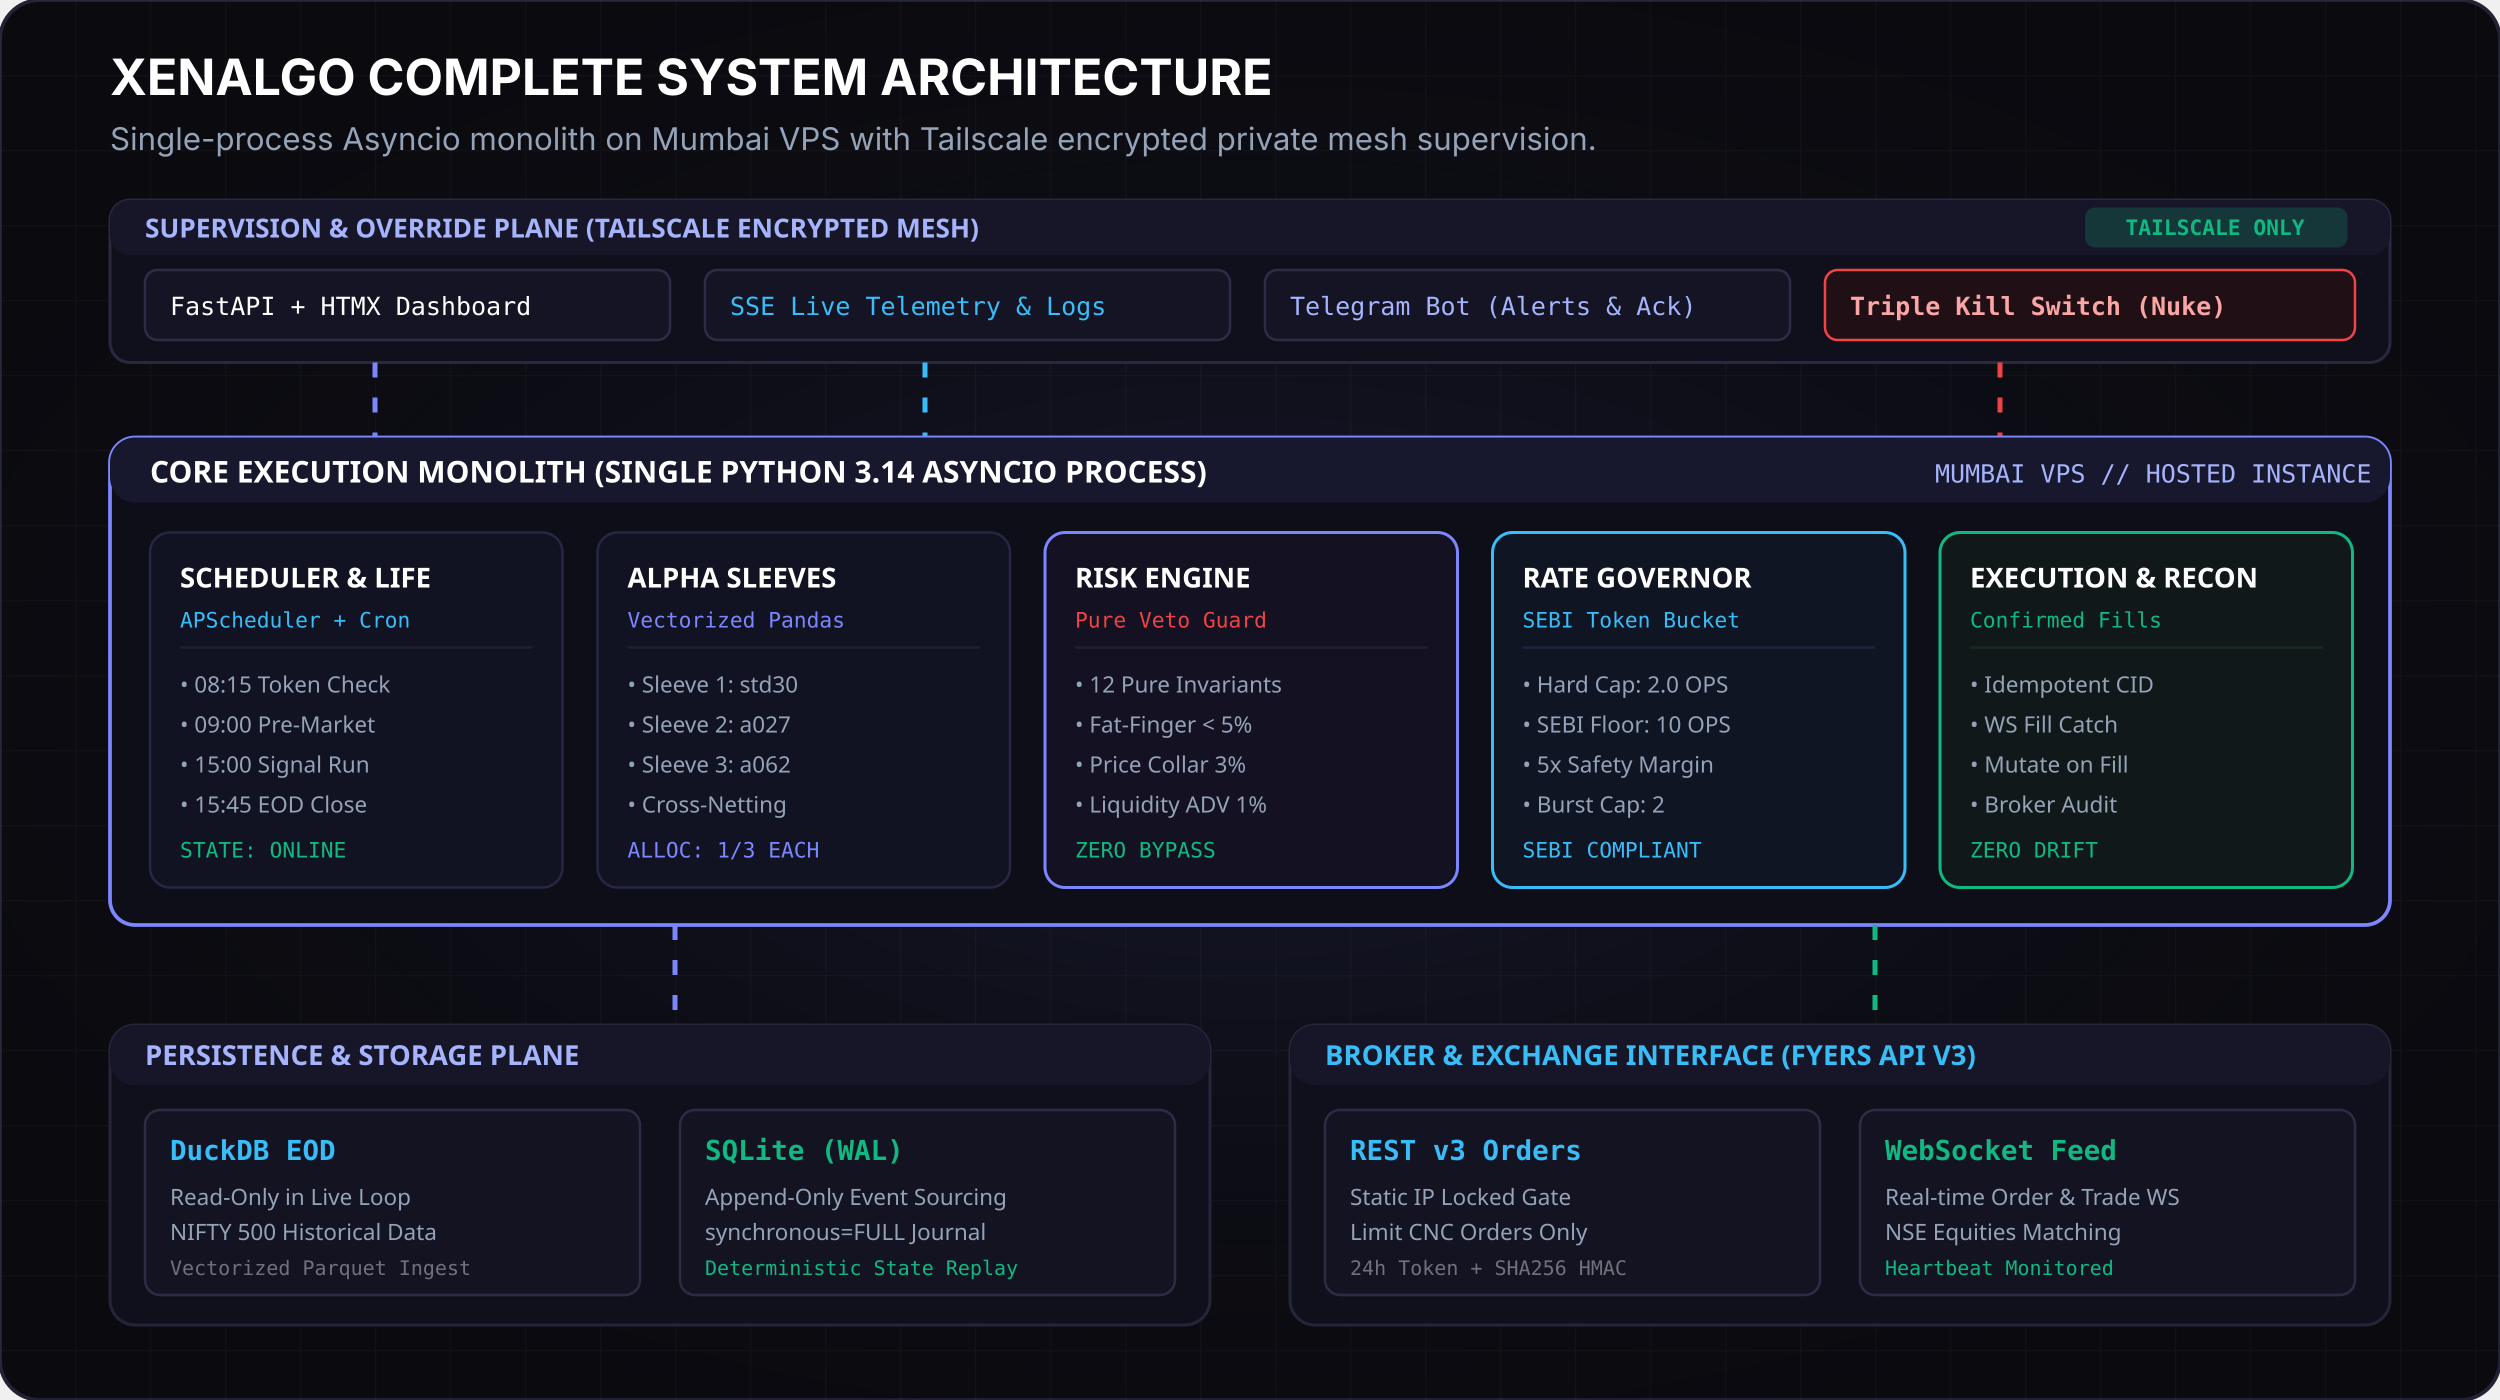
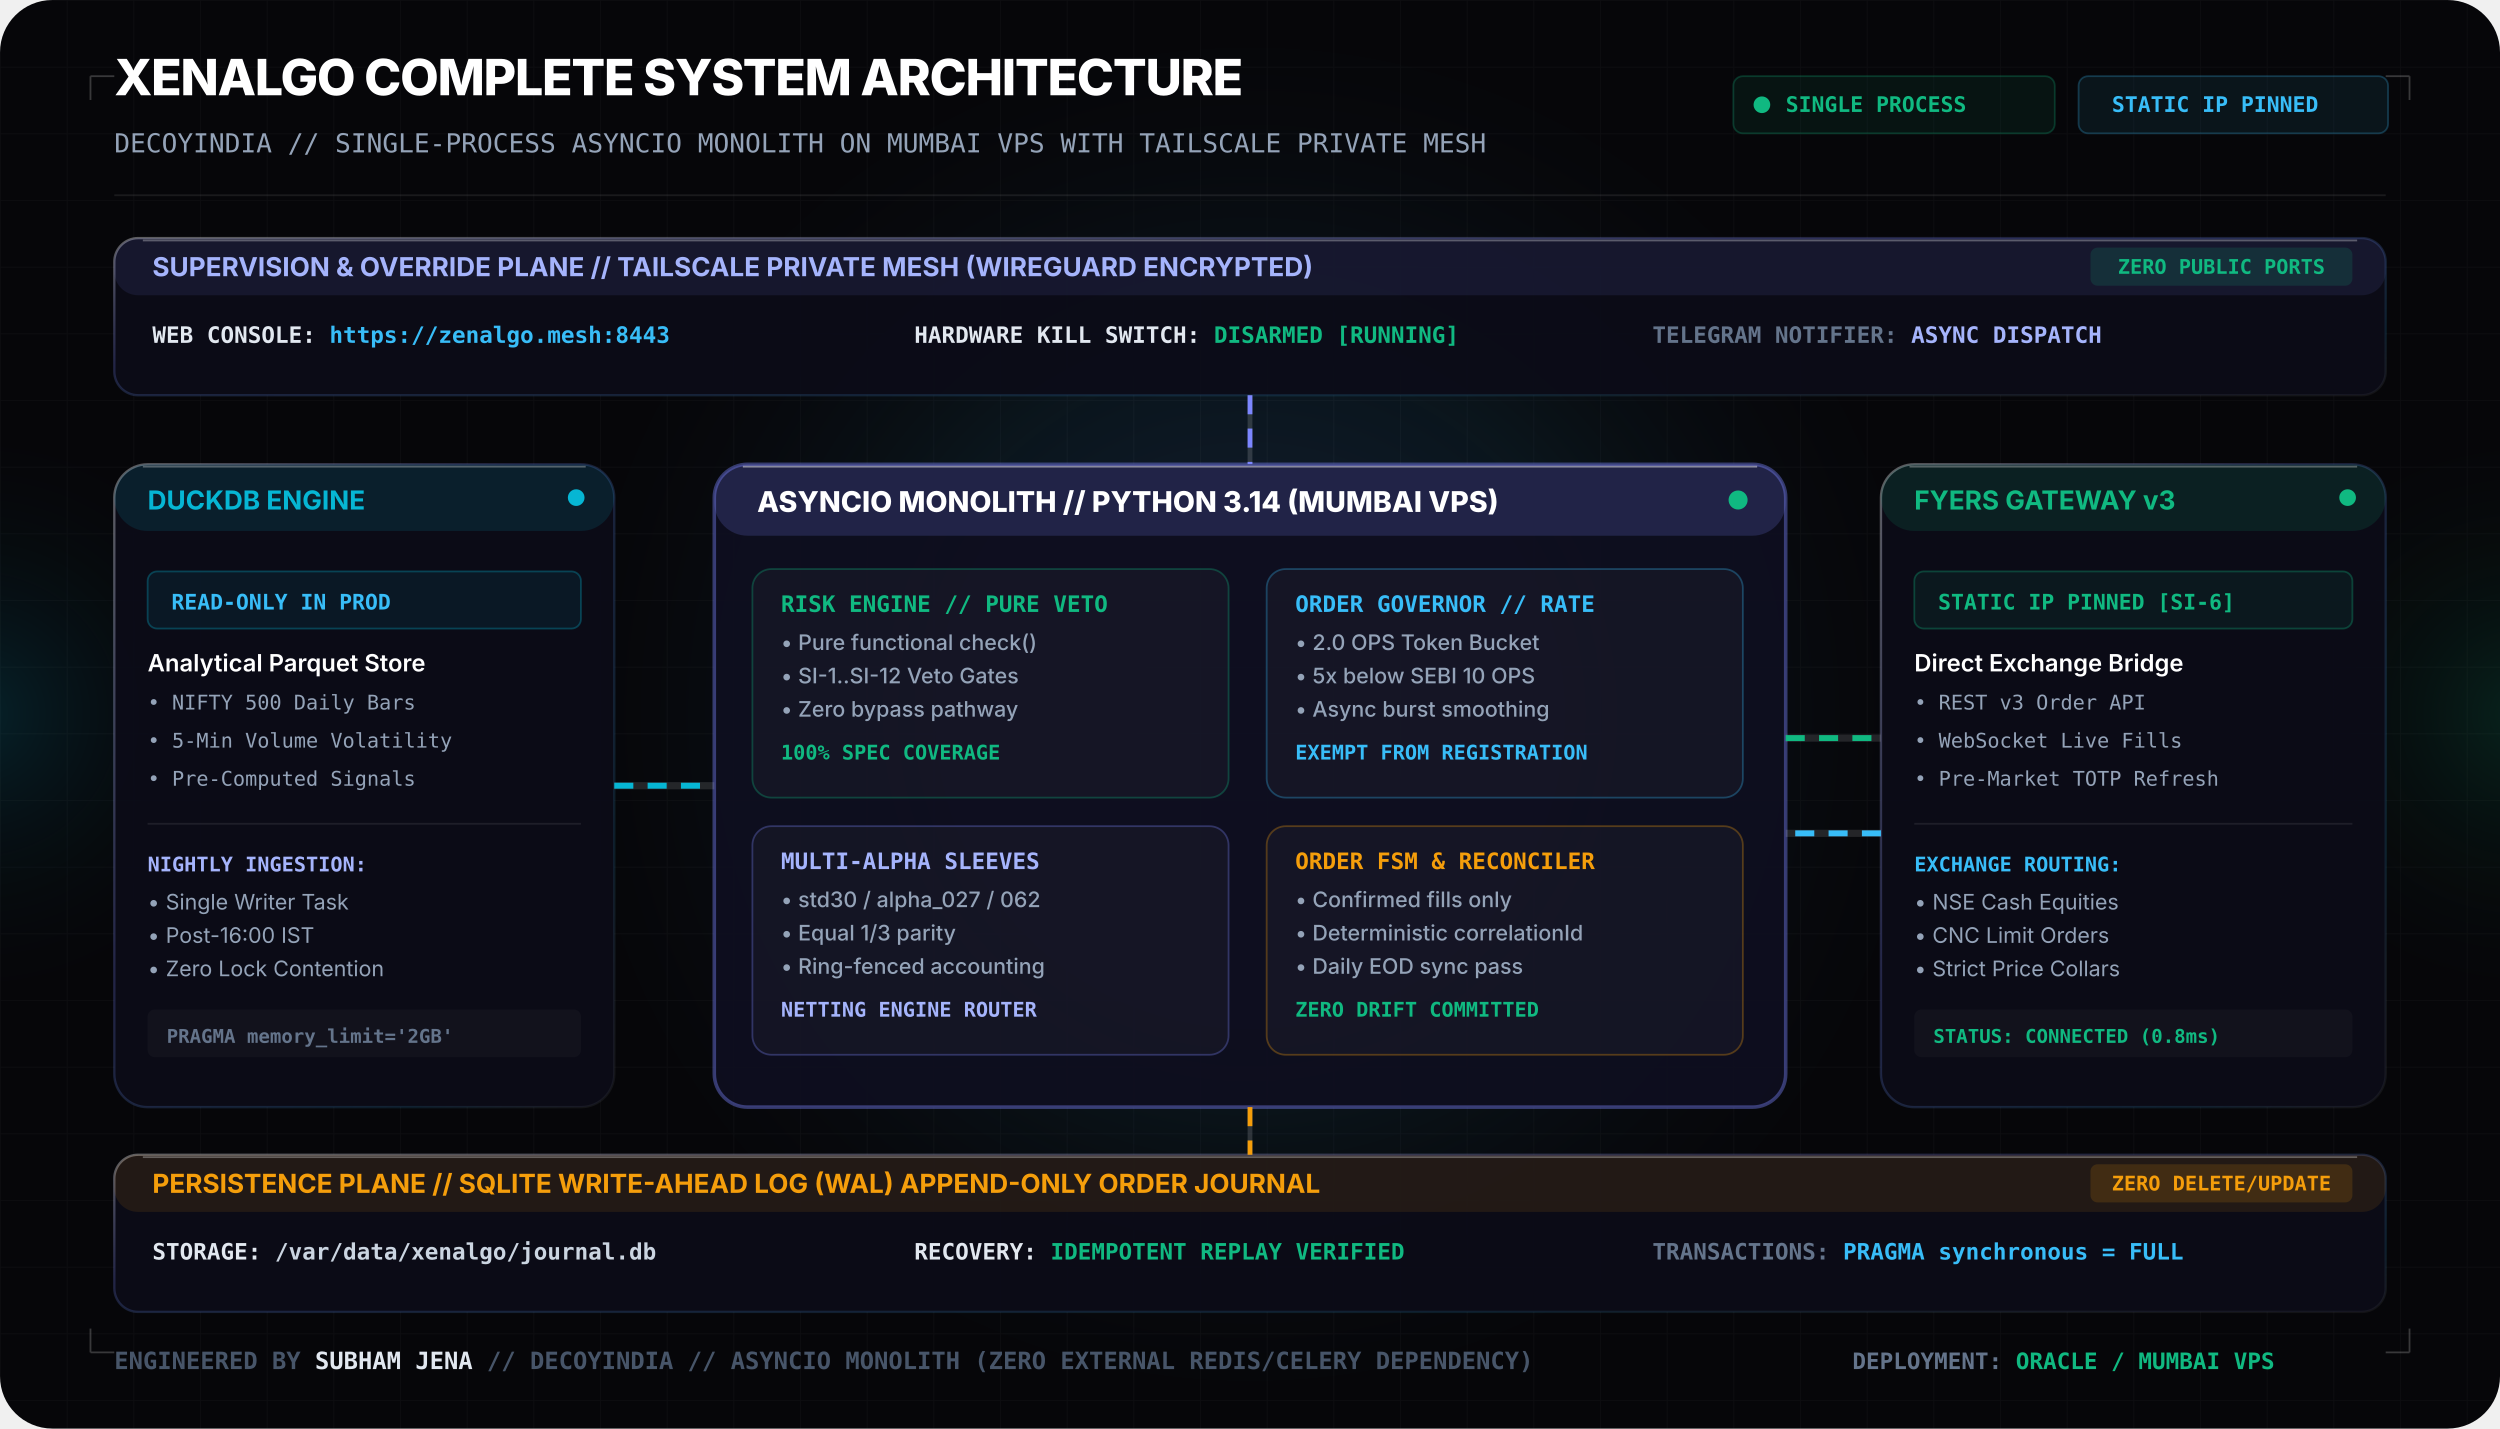
- <svg xmlns="http://www.w3.org/2000/svg" viewBox="0 0 1000 560" width="100%" height="auto">
+ <svg xmlns="http://www.w3.org/2000/svg" viewBox="0 0 1050 600" width="100%" height="auto">
  <defs>
-     <radialGradient id="archGlow" cx="50%" cy="50%" r="60%">
-       <stop offset="0%" stop-color="#7C86FF" stop-opacity="0.14" />
-       <stop offset="100%" stop-color="#0A0A0F" stop-opacity="0" />
+     <radialGradient id="archSpotCenter" cx="50%" cy="50%" r="55%">
+       <stop offset="0%" stop-color="#7C86FF" stop-opacity="0.18" />
+       <stop offset="50%" stop-color="#38BDF8" stop-opacity="0.08" />
+       <stop offset="100%" stop-color="#060609" stop-opacity="0" />
    </radialGradient>
-     <pattern id="archGrid" width="30" height="30" patternUnits="userSpaceOnUse">
-       <path d="M 30 0 L 0 0 0 30" fill="none" stroke="rgba(255,255,255,0.03)" stroke-width="1" />
+     <radialGradient id="archSpotFyers" cx="90%" cy="50%" r="45%">
+       <stop offset="0%" stop-color="#10B981" stop-opacity="0.16" />
+       <stop offset="70%" stop-color="#060609" stop-opacity="0" />
+     </radialGradient>
+     <radialGradient id="archSpotDuck" cx="10%" cy="50%" r="45%">
+       <stop offset="0%" stop-color="#06B6D4" stop-opacity="0.16" />
+       <stop offset="70%" stop-color="#060609" stop-opacity="0" />
+     </radialGradient>
+     <linearGradient id="archCardGlass" x1="0%" y1="0%" x2="100%" y2="100%">
+       <stop offset="0%" stop-color="#FFFFFF" stop-opacity="0.08" />
+       <stop offset="40%" stop-color="#FFFFFF" stop-opacity="0.02" />
+       <stop offset="100%" stop-color="#7C86FF" stop-opacity="0.04" />
+     </linearGradient>
+     <linearGradient id="archCardBorder" x1="0%" y1="0%" x2="100%" y2="100%">
+       <stop offset="0%" stop-color="#FFFFFF" stop-opacity="0.35" />
+       <stop offset="40%" stop-color="#7C86FF" stop-opacity="0.22" />
+       <stop offset="80%" stop-color="#38BDF8" stop-opacity="0.12" />
+       <stop offset="100%" stop-color="#FFFFFF" stop-opacity="0.05" />
+     </linearGradient>
+     <linearGradient id="busCyanIndigo" x1="0%" y1="0%" x2="100%" y2="0%">
+       <stop offset="0%" stop-color="#06B6D4" />
+       <stop offset="50%" stop-color="#7C86FF" />
+       <stop offset="100%" stop-color="#38BDF8" />
+     </linearGradient>
+     <linearGradient id="busGreenCyan" x1="0%" y1="0%" x2="100%" y2="0%">
+       <stop offset="0%" stop-color="#38BDF8" />
+       <stop offset="50%" stop-color="#10B981" />
+       <stop offset="100%" stop-color="#059669" />
+     </linearGradient>
+     <pattern id="archGrid" width="28" height="28" patternUnits="userSpaceOnUse">
+       <path d="M 28 0 L 0 0 0 28" fill="none" stroke="rgba(255,255,255,0.03)" stroke-width="0.75" />
    </pattern>
+     <filter id="busGlow" x="-20%" y="-20%" width="140%" height="140%">
+       <feGaussianBlur stdDeviation="4" result="blur" />
+       <feMerge>
+         <feMergeNode in="blur" />
+         <feMergeNode in="SourceGraphic" />
+       </feMerge>
+     </filter>
  </defs>
  <style>
-     @keyframes conduitFlow {
-       0% { stroke-dashoffset: 40; }
+     /* GSAP Precision Bezier Motion Keyframes */
+     @keyframes busFlowHorizontal {
+       0% { stroke-dashoffset: 100; }
      100% { stroke-dashoffset: 0; }
    }
-     @keyframes pulseNode {
-       0%, 100% { opacity: 0.8; }
-       50% { opacity: 0.3; }
+     @keyframes busFlowReverse {
+       0% { stroke-dashoffset: -100; }
+       100% { stroke-dashoffset: 0; }
+     }
+     @keyframes coreMonolithPulse {
+       0%, 100% { filter: drop-shadow(0 0 4px #7C86FF); }
+       50% { filter: drop-shadow(0 0 16px #38BDF8); }
+     }
+     @keyframes beaconBlinkFast {
+       0%, 100% { opacity: 1; filter: drop-shadow(0 0 4px #10B981); }
+       50% { opacity: 0.35; filter: none; }
+     }
+     @keyframes packetHop {
+       0% { transform: scale(1); opacity: 0.4; }
+       50% { transform: scale(1.3); opacity: 1; }
+       100% { transform: scale(1); opacity: 0.4; }
    }

-     .conduit-dash {
-       stroke-dasharray: 6 8;
-       animation: conduitFlow 2s linear infinite;
-     }
-     .node-pulse {
-       animation: pulseNode 2.5s ease-in-out infinite;
-     }
+     .bus-stream {
+       stroke-dasharray: 8 6;
+       animation: busFlowHorizontal 2.2s linear infinite;
+     }
+     .bus-stream-rev {
+       stroke-dasharray: 8 6;
+       animation: busFlowReverse 2.2s linear infinite;
+     }
+     .core-glow { animation: coreMonolithPulse 3s ease-in-out infinite; }
+     .status-dot { animation: beaconBlinkFast 1.8s ease-in-out infinite; }
+     .packet-node { animation: packetHop 2s ease-in-out infinite; }

    @media (prefers-reduced-motion: reduce) {
-       .conduit-dash, .node-pulse {
+       .bus-stream, .bus-stream-rev, .core-glow, .status-dot, .packet-node {
        animation: none !important;
      }
    }
  </style>
-   <rect width="1000" height="560" rx="16" fill="#0A0A0F" stroke="#222234" stroke-width="1.5" />
-   <rect width="1000" height="560" fill="url(#archGrid)" rx="16" />
-   <rect width="1000" height="560" fill="url(#archGlow)" rx="16" />
-   <g transform="translate(44, 38)">
-     <text font-family="'Segoe UI', 'Inter', -apple-system, sans-serif" font-weight="700" font-size="20" fill="#FFFFFF">
+   <rect width="1050" height="600" fill="#060609" rx="22" />
+   <rect width="1050" height="600" fill="url(#archGrid)" rx="22" />
+   <circle cx="525" cy="300" r="280" fill="url(#archSpotCenter)" />
+   <circle cx="150" cy="300" r="200" fill="url(#archSpotDuck)" />
+   <circle cx="900" cy="300" r="200" fill="url(#archSpotFyers)" />
+   <g transform="translate(48, 40)">
+     <text font-family="'Inter', -apple-system, sans-serif" font-size="21" font-weight="800" fill="#FFFFFF" letter-spacing="-0.5px">
      XENALGO COMPLETE SYSTEM ARCHITECTURE
    </text>
-     <text y="22" font-family="'Segoe UI', 'Inter', -apple-system, sans-serif" font-weight="400" font-size="12.5" fill="#94A3B8">
-       Single-process Asyncio monolith on Mumbai VPS with Tailscale encrypted private mesh supervision.
-     </text>
-   </g>
-   <g transform="translate(44, 80)">
-     <rect width="912" height="65" rx="8" fill="#10101C" stroke="#282840" stroke-width="1.2" />
-     <rect width="912" height="22" rx="8" fill="#161628" />
-     <text x="14" y="15" font-family="'Segoe UI', sans-serif" font-weight="700" font-size="10.5" fill="#A5B4FC">
-       SUPERVISION &amp; OVERRIDE PLANE (TAILSCALE ENCRYPTED MESH)
-     </text>
-     <rect x="790" y="3" width="105" height="16" rx="4" fill="rgba(16,185,129,0.2)" />
-     <text x="842" y="14" text-anchor="middle" font-family="'Cascadia Code', monospace" font-size="8.5" font-weight="700" fill="#10B981">TAILSCALE ONLY</text>
-     <g transform="translate(14, 28)">
-       <rect width="210" height="28" rx="5" fill="#141424" stroke="#2C2C46" stroke-width="1" />
-       <text x="10" y="18" font-family="'Cascadia Code', monospace" font-size="10" fill="#FFFFFF">FastAPI + HTMX Dashboard</text>
-     </g>
-     <g transform="translate(238, 28)">
-       <rect width="210" height="28" rx="5" fill="#141424" stroke="#2C2C46" stroke-width="1" />
-       <text x="10" y="18" font-family="'Cascadia Code', monospace" font-size="10" fill="#38BDF8">SSE Live Telemetry &amp; Logs</text>
-     </g>
-     <g transform="translate(462, 28)">
-       <rect width="210" height="28" rx="5" fill="#141424" stroke="#2C2C46" stroke-width="1" />
-       <text x="10" y="18" font-family="'Cascadia Code', monospace" font-size="10" fill="#A5B4FC">Telegram Bot (Alerts &amp; Ack)</text>
-     </g>
-     <g transform="translate(686, 28)">
-       <rect width="212" height="28" rx="5" fill="#201016" stroke="#EF4444" stroke-width="1" />
-       <text x="10" y="18" font-family="'Cascadia Code', monospace" font-size="10" font-weight="700" fill="#FCA5A5">Triple Kill Switch (Nuke)</text>
+     <text y="24" font-family="'JetBrains Mono', monospace" font-size="11" font-weight="500" fill="#94A3B8">
+       DECOYINDIA // SINGLE-PROCESS ASYNCIO MONOLITH ON MUMBAI VPS WITH TAILSCALE PRIVATE MESH
+     </text>
+     <g transform="translate(680, -8)">
+       <rect x="0" y="0" width="135" height="24" rx="4" fill="rgba(16,185,129,0.08)" stroke="rgba(16,185,129,0.25)" stroke-width="0.75" />
+       <circle class="status-dot" cx="12" cy="12" r="3.5" fill="#10B981" />
+       <text x="22" y="15" font-family="'JetBrains Mono', monospace" font-size="9" font-weight="700" fill="#10B981">SINGLE PROCESS</text>
+       <rect x="145" y="0" width="130" height="24" rx="4" fill="rgba(56,189,248,0.08)" stroke="rgba(56,189,248,0.25)" stroke-width="0.75" />
+       <text x="14" y="15" transform="translate(145,0)" font-family="'JetBrains Mono', monospace" font-size="9" font-weight="700" fill="#38BDF8">STATIC IP PINNED</text>
+     </g>
+   </g>
+   <line x1="48" y1="82" x2="1002" y2="82" stroke="rgba(255,255,255,0.08)" stroke-width="0.75" />
+   <g transform="translate(48, 100)">
+     <rect width="954" height="66" rx="10" fill="#0C0C18" fill-opacity="0.9" stroke="url(#archCardBorder)" stroke-width="1" />
+     <rect width="954" height="24" rx="10" fill="rgba(124,134,255,0.1)" />
+     <path d="M 12 1 L 942 1" stroke="#FFFFFF" stroke-opacity="0.3" stroke-width="0.75" />
+     <text x="16" y="16" font-family="'Inter', sans-serif" font-size="11" font-weight="700" fill="#A5B4FC">
+       SUPERVISION &amp; OVERRIDE PLANE // TAILSCALE PRIVATE MESH (WIREGUARD ENCRYPTED)
+     </text>
+     <rect x="830" y="4" width="110" height="16" rx="3" fill="rgba(16,185,129,0.15)" />
+     <text x="885" y="15" text-anchor="middle" font-family="'JetBrains Mono', monospace" font-size="8.5" font-weight="700" fill="#10B981">ZERO PUBLIC PORTS</text>
+     <g transform="translate(16, 44)">
+       <text font-family="'JetBrains Mono', monospace" font-size="9.5" font-weight="600" fill="#E2E8F0">
+         WEB CONSOLE: <tspan fill="#38BDF8">https://zenalgo.mesh:8443</tspan>
+       </text>
+       <text x="320" y="0" font-family="'JetBrains Mono', monospace" font-size="9.5" font-weight="600" fill="#E2E8F0">
+         HARDWARE KILL SWITCH: <tspan fill="#10B981">DISARMED [RUNNING]</tspan>
+       </text>
+       <text x="630" y="0" font-family="'JetBrains Mono', monospace" font-size="9.5" font-weight="600" fill="#64748B">
+         TELEGRAM NOTIFIER: <tspan fill="#A5B4FC">ASYNC DISPATCH</tspan>
+       </text>
+     </g>
+   </g>
+   <line x1="525" y1="166" x2="525" y2="195" stroke="rgba(255,255,255,0.15)" stroke-width="2" />
+   <line class="bus-stream" x1="525" y1="166" x2="525" y2="195" stroke="#7C86FF" stroke-width="2" />
+   <g transform="translate(48, 195)">
+     <rect width="210" height="270" rx="14" fill="#0C0C18" fill-opacity="0.9" stroke="url(#archCardBorder)" stroke-width="1" />
+     <rect width="210" height="28" rx="14" fill="rgba(6,182,212,0.12)" />
+     <path d="M 12 1 L 198 1" stroke="#FFFFFF" stroke-opacity="0.3" stroke-width="0.75" />
+     <text x="14" y="19" font-family="'Inter', sans-serif" font-size="11" font-weight="700" fill="#06B6D4">DUCKDB ENGINE</text>
+     <circle cx="194" cy="14" r="3.5" fill="#06B6D4" />
+     <g transform="translate(14, 45)">
+       <rect width="182" height="24" rx="4" fill="rgba(6,182,212,0.08)" stroke="rgba(6,182,212,0.3)" stroke-width="0.75" />
+       <text x="10" y="16" font-family="'JetBrains Mono', monospace" font-size="9" font-weight="700" fill="#38BDF8">READ-ONLY IN PROD</text>
+       <text y="42" font-family="'Inter', sans-serif" font-size="10" font-weight="600" fill="#FFFFFF">Analytical Parquet Store</text>
+       <text y="58" font-family="'JetBrains Mono', monospace" font-size="8.5" font-weight="500" fill="#94A3B8">• NIFTY 500 Daily Bars</text>
+       <text y="74" font-family="'JetBrains Mono', monospace" font-size="8.5" font-weight="500" fill="#94A3B8">• 5-Min Volume Volatility</text>
+       <text y="90" font-family="'JetBrains Mono', monospace" font-size="8.5" font-weight="500" fill="#94A3B8">• Pre-Computed Signals</text>
+       <line x1="0" y1="106" x2="182" y2="106" stroke="rgba(255,255,255,0.08)" stroke-width="0.75" />
+       <text y="126" font-family="'JetBrains Mono', monospace" font-size="8.5" font-weight="700" fill="#A5B4FC">NIGHTLY INGESTION:</text>
+       <text y="142" font-family="'Inter', sans-serif" font-size="9" font-weight="400" fill="#94A3B8">• Single Writer Task</text>
+       <text y="156" font-family="'Inter', sans-serif" font-size="9" font-weight="400" fill="#94A3B8">• Post-16:00 IST</text>
+       <text y="170" font-family="'Inter', sans-serif" font-size="9" font-weight="400" fill="#94A3B8">• Zero Lock Contention</text>
+       <rect y="184" width="182" height="20" rx="3" fill="rgba(255,255,255,0.03)" />
+       <text x="8" y="198" font-family="'JetBrains Mono', monospace" font-size="8" font-weight="600" fill="#64748B">PRAGMA memory_limit='2GB'</text>
+     </g>
+   </g>
+   <g class="core-glow" transform="translate(300, 195)">
+     <rect width="450" height="270" rx="14" fill="#0E0E1F" fill-opacity="0.95" stroke="rgba(124,134,255,0.4)" stroke-width="1.5" />
+     <rect width="450" height="30" rx="14" fill="rgba(124,134,255,0.18)" />
+     <path d="M 12 1 L 438 1" stroke="#FFFFFF" stroke-opacity="0.45" stroke-width="0.75" />
+     <text x="18" y="20" font-family="'Inter', sans-serif" font-size="12" font-weight="800" fill="#FFFFFF">
+       ASYNCIO MONOLITH // PYTHON 3.14 (MUMBAI VPS)
+     </text>
+     <circle class="status-dot" cx="430" cy="15" r="4" fill="#10B981" />
+     <g transform="translate(16, 44)">
+       <g transform="translate(0, 0)">
+         <rect width="200" height="96" rx="8" fill="rgba(255,255,255,0.03)" stroke="rgba(16,185,129,0.3)" stroke-width="0.75" />
+         <text x="12" y="18" font-family="'JetBrains Mono', monospace" font-size="9.5" font-weight="700" fill="#10B981">
+           RISK ENGINE // PURE VETO
+         </text>
+         <text x="12" y="34" font-family="'Inter', sans-serif" font-size="9" font-weight="500" fill="#94A3B8">• Pure functional check()</text>
+         <text x="12" y="48" font-family="'Inter', sans-serif" font-size="9" font-weight="500" fill="#94A3B8">• SI-1..SI-12 Veto Gates</text>
+         <text x="12" y="62" font-family="'Inter', sans-serif" font-size="9" font-weight="500" fill="#94A3B8">• Zero bypass pathway</text>
+         <text x="12" y="80" font-family="'JetBrains Mono', monospace" font-size="8.5" font-weight="700" fill="#10B981">100% SPEC COVERAGE</text>
+       </g>
+       <g transform="translate(216, 0)">
+         <rect width="200" height="96" rx="8" fill="rgba(255,255,255,0.03)" stroke="rgba(56,189,248,0.3)" stroke-width="0.75" />
+         <text x="12" y="18" font-family="'JetBrains Mono', monospace" font-size="9.5" font-weight="700" fill="#38BDF8">
+           ORDER GOVERNOR // RATE
+         </text>
+         <text x="12" y="34" font-family="'Inter', sans-serif" font-size="9" font-weight="500" fill="#94A3B8">• 2.0 OPS Token Bucket</text>
+         <text x="12" y="48" font-family="'Inter', sans-serif" font-size="9" font-weight="500" fill="#94A3B8">• 5x below SEBI 10 OPS</text>
+         <text x="12" y="62" font-family="'Inter', sans-serif" font-size="9" font-weight="500" fill="#94A3B8">• Async burst smoothing</text>
+         <text x="12" y="80" font-family="'JetBrains Mono', monospace" font-size="8.5" font-weight="700" fill="#38BDF8">EXEMPT FROM REGISTRATION</text>
+       </g>
+       <g transform="translate(0, 108)">
+         <rect width="200" height="96" rx="8" fill="rgba(255,255,255,0.03)" stroke="rgba(124,134,255,0.3)" stroke-width="0.75" />
+         <text x="12" y="18" font-family="'JetBrains Mono', monospace" font-size="9.5" font-weight="700" fill="#A5B4FC">
+           MULTI-ALPHA SLEEVES
+         </text>
+         <text x="12" y="34" font-family="'Inter', sans-serif" font-size="9" font-weight="500" fill="#94A3B8">• std30 / alpha_027 / 062</text>
+         <text x="12" y="48" font-family="'Inter', sans-serif" font-size="9" font-weight="500" fill="#94A3B8">• Equal 1/3 parity</text>
+         <text x="12" y="62" font-family="'Inter', sans-serif" font-size="9" font-weight="500" fill="#94A3B8">• Ring-fenced accounting</text>
+         <text x="12" y="80" font-family="'JetBrains Mono', monospace" font-size="8.5" font-weight="700" fill="#A5B4FC">NETTING ENGINE ROUTER</text>
+       </g>
+       <g transform="translate(216, 108)">
+         <rect width="200" height="96" rx="8" fill="rgba(255,255,255,0.03)" stroke="rgba(245,158,11,0.3)" stroke-width="0.75" />
+         <text x="12" y="18" font-family="'JetBrains Mono', monospace" font-size="9.5" font-weight="700" fill="#F59E0B">
+           ORDER FSM &amp; RECONCILER
+         </text>
+         <text x="12" y="34" font-family="'Inter', sans-serif" font-size="9" font-weight="500" fill="#94A3B8">• Confirmed fills only</text>
+         <text x="12" y="48" font-family="'Inter', sans-serif" font-size="9" font-weight="500" fill="#94A3B8">• Deterministic correlationId</text>
+         <text x="12" y="62" font-family="'Inter', sans-serif" font-size="9" font-weight="500" fill="#94A3B8">• Daily EOD sync pass</text>
+         <text x="12" y="80" font-family="'JetBrains Mono', monospace" font-size="8.5" font-weight="700" fill="#10B981">ZERO DRIFT COMMITTED</text>
+       </g>
+     </g>
+   </g>
+   <g transform="translate(790, 195)">
+     <rect width="212" height="270" rx="14" fill="#0C0C18" fill-opacity="0.9" stroke="url(#archCardBorder)" stroke-width="1" />
+     <rect width="212" height="28" rx="14" fill="rgba(16,185,129,0.12)" />
+     <path d="M 12 1 L 200 1" stroke="#FFFFFF" stroke-opacity="0.3" stroke-width="0.75" />
+     <text x="14" y="19" font-family="'Inter', sans-serif" font-size="11" font-weight="700" fill="#10B981">FYERS GATEWAY v3</text>
+     <circle cx="196" cy="14" r="3.5" fill="#10B981" />
+     <g transform="translate(14, 45)">
+       <rect width="184" height="24" rx="4" fill="rgba(16,185,129,0.08)" stroke="rgba(16,185,129,0.3)" stroke-width="0.75" />
+       <text x="10" y="16" font-family="'JetBrains Mono', monospace" font-size="9" font-weight="700" fill="#10B981">STATIC IP PINNED [SI-6]</text>
+       <text y="42" font-family="'Inter', sans-serif" font-size="10" font-weight="600" fill="#FFFFFF">Direct Exchange Bridge</text>
+       <text y="58" font-family="'JetBrains Mono', monospace" font-size="8.5" font-weight="500" fill="#94A3B8">• REST v3 Order API</text>
+       <text y="74" font-family="'JetBrains Mono', monospace" font-size="8.5" font-weight="500" fill="#94A3B8">• WebSocket Live Fills</text>
+       <text y="90" font-family="'JetBrains Mono', monospace" font-size="8.5" font-weight="500" fill="#94A3B8">• Pre-Market TOTP Refresh</text>
+       <line x1="0" y1="106" x2="184" y2="106" stroke="rgba(255,255,255,0.08)" stroke-width="0.75" />
+       <text y="126" font-family="'JetBrains Mono', monospace" font-size="8.5" font-weight="700" fill="#38BDF8">EXCHANGE ROUTING:</text>
+       <text y="142" font-family="'Inter', sans-serif" font-size="9" font-weight="400" fill="#94A3B8">• NSE Cash Equities</text>
+       <text y="156" font-family="'Inter', sans-serif" font-size="9" font-weight="400" fill="#94A3B8">• CNC Limit Orders</text>
+       <text y="170" font-family="'Inter', sans-serif" font-size="9" font-weight="400" fill="#94A3B8">• Strict Price Collars</text>
+       <rect y="184" width="184" height="20" rx="3" fill="rgba(255,255,255,0.03)" />
+       <text x="8" y="198" font-family="'JetBrains Mono', monospace" font-size="8" font-weight="600" fill="#10B981">STATUS: CONNECTED (0.8ms)</text>
    </g>
  </g>
  <g>
-     <path class="conduit-dash" d="M 150 145 L 150 175" stroke="#7C86FF" stroke-width="2" />
-     <path class="conduit-dash" d="M 370 145 L 370 175" stroke="#38BDF8" stroke-width="2" />
-     <path class="conduit-dash" d="M 800 145 L 800 175" stroke="#EF4444" stroke-width="2" />
-   </g>
-   <g transform="translate(44, 175)">
-     <rect width="912" height="195" rx="10" fill="#0D0E18" stroke="#7C86FF" stroke-width="1.5" />
-     <rect width="912" height="26" rx="10" fill="#17182E" />
-     <text x="16" y="18" font-family="'Segoe UI', sans-serif" font-weight="700" font-size="12" fill="#FFFFFF">
-       CORE EXECUTION MONOLITH (SINGLE PYTHON 3.14 ASYNCIO PROCESS)
-     </text>
-     <text x="730" y="18" font-family="'Cascadia Code', monospace" font-size="10" fill="#A5B4FC">
-       MUMBAI VPS // HOSTED INSTANCE
-     </text>
-     <g transform="translate(16, 38)">
-       <rect width="165" height="142" rx="8" fill="#121322" stroke="#262740" stroke-width="1" />
-       <text x="12" y="22" font-family="'Segoe UI', sans-serif" font-weight="700" font-size="11" fill="#FFFFFF">SCHEDULER &amp; LIFE</text>
-       <text x="12" y="38" font-family="'Cascadia Code', monospace" font-size="8.5" fill="#38BDF8">APScheduler + Cron</text>
-       <line x1="12" y1="46" x2="153" y2="46" stroke="#1F2034" stroke-width="1" />
-       <text x="12" y="64" font-family="'Segoe UI', sans-serif" font-size="9" fill="#94A3B8">• 08:15 Token Check</text>
-       <text x="12" y="80" font-family="'Segoe UI', sans-serif" font-size="9" fill="#94A3B8">• 09:00 Pre-Market</text>
-       <text x="12" y="96" font-family="'Segoe UI', sans-serif" font-size="9" fill="#94A3B8">• 15:00 Signal Run</text>
-       <text x="12" y="112" font-family="'Segoe UI', sans-serif" font-size="9" fill="#94A3B8">• 15:45 EOD Close</text>
-       <text x="12" y="130" font-family="'Cascadia Code', monospace" font-size="8.5" fill="#10B981">STATE: ONLINE</text>
-     </g>
-     <g transform="translate(195, 38)">
-       <rect width="165" height="142" rx="8" fill="#121322" stroke="#262740" stroke-width="1" />
-       <text x="12" y="22" font-family="'Segoe UI', sans-serif" font-weight="700" font-size="11" fill="#FFFFFF">ALPHA SLEEVES</text>
-       <text x="12" y="38" font-family="'Cascadia Code', monospace" font-size="8.5" fill="#7C86FF">Vectorized Pandas</text>
-       <line x1="12" y1="46" x2="153" y2="46" stroke="#1F2034" stroke-width="1" />
-       <text x="12" y="64" font-family="'Segoe UI', sans-serif" font-size="9" fill="#94A3B8">• Sleeve 1: std30</text>
-       <text x="12" y="80" font-family="'Segoe UI', sans-serif" font-size="9" fill="#94A3B8">• Sleeve 2: a027</text>
-       <text x="12" y="96" font-family="'Segoe UI', sans-serif" font-size="9" fill="#94A3B8">• Sleeve 3: a062</text>
-       <text x="12" y="112" font-family="'Segoe UI', sans-serif" font-size="9" fill="#94A3B8">• Cross-Netting</text>
-       <text x="12" y="130" font-family="'Cascadia Code', monospace" font-size="8.5" fill="#7C86FF">ALLOC: 1/3 EACH</text>
-     </g>
-     <g transform="translate(374, 38)">
-       <rect width="165" height="142" rx="8" fill="#141122" stroke="#7C86FF" stroke-width="1.2" />
-       <text x="12" y="22" font-family="'Segoe UI', sans-serif" font-weight="700" font-size="11" fill="#FFFFFF">RISK ENGINE</text>
-       <text x="12" y="38" font-family="'Cascadia Code', monospace" font-size="8.5" fill="#EF4444">Pure Veto Guard</text>
-       <line x1="12" y1="46" x2="153" y2="46" stroke="#241E34" stroke-width="1" />
-       <text x="12" y="64" font-family="'Segoe UI', sans-serif" font-size="9" fill="#94A3B8">• 12 Pure Invariants</text>
-       <text x="12" y="80" font-family="'Segoe UI', sans-serif" font-size="9" fill="#94A3B8">• Fat-Finger &lt; 5%</text>
-       <text x="12" y="96" font-family="'Segoe UI', sans-serif" font-size="9" fill="#94A3B8">• Price Collar 3%</text>
-       <text x="12" y="112" font-family="'Segoe UI', sans-serif" font-size="9" fill="#94A3B8">• Liquidity ADV 1%</text>
-       <text x="12" y="130" font-family="'Cascadia Code', monospace" font-size="8.5" fill="#10B981">ZERO BYPASS</text>
-     </g>
-     <g transform="translate(553, 38)">
-       <rect width="165" height="142" rx="8" fill="#101524" stroke="#38BDF8" stroke-width="1.2" />
-       <text x="12" y="22" font-family="'Segoe UI', sans-serif" font-weight="700" font-size="11" fill="#FFFFFF">RATE GOVERNOR</text>
-       <text x="12" y="38" font-family="'Cascadia Code', monospace" font-size="8.5" fill="#38BDF8">SEBI Token Bucket</text>
-       <line x1="12" y1="46" x2="153" y2="46" stroke="#1D253A" stroke-width="1" />
-       <text x="12" y="64" font-family="'Segoe UI', sans-serif" font-size="9" fill="#94A3B8">• Hard Cap: 2.0 OPS</text>
-       <text x="12" y="80" font-family="'Segoe UI', sans-serif" font-size="9" fill="#94A3B8">• SEBI Floor: 10 OPS</text>
-       <text x="12" y="96" font-family="'Segoe UI', sans-serif" font-size="9" fill="#94A3B8">• 5x Safety Margin</text>
-       <text x="12" y="112" font-family="'Segoe UI', sans-serif" font-size="9" fill="#94A3B8">• Burst Cap: 2</text>
-       <text x="12" y="130" font-family="'Cascadia Code', monospace" font-size="8.5" fill="#38BDF8">SEBI COMPLIANT</text>
-     </g>
-     <g transform="translate(732, 38)">
-       <rect width="165" height="142" rx="8" fill="#10181A" stroke="#10B981" stroke-width="1.2" />
-       <text x="12" y="22" font-family="'Segoe UI', sans-serif" font-weight="700" font-size="11" fill="#FFFFFF">EXECUTION &amp; RECON</text>
-       <text x="12" y="38" font-family="'Cascadia Code', monospace" font-size="8.5" fill="#10B981">Confirmed Fills</text>
-       <line x1="12" y1="46" x2="153" y2="46" stroke="#182A24" stroke-width="1" />
-       <text x="12" y="64" font-family="'Segoe UI', sans-serif" font-size="9" fill="#94A3B8">• Idempotent CID</text>
-       <text x="12" y="80" font-family="'Segoe UI', sans-serif" font-size="9" fill="#94A3B8">• WS Fill Catch</text>
-       <text x="12" y="96" font-family="'Segoe UI', sans-serif" font-size="9" fill="#94A3B8">• Mutate on Fill</text>
-       <text x="12" y="112" font-family="'Segoe UI', sans-serif" font-size="9" fill="#94A3B8">• Broker Audit</text>
-       <text x="12" y="130" font-family="'Cascadia Code', monospace" font-size="8.5" fill="#10B981">ZERO DRIFT</text>
-     </g>
-   </g>
-   <g>
-     <path class="conduit-dash" d="M 270 370 L 270 410" stroke="#7C86FF" stroke-width="2" />
-     <path class="conduit-dash" d="M 750 370 L 750 410" stroke="#10B981" stroke-width="2" />
-   </g>
-   <g transform="translate(44, 410)">
-     <rect width="440" height="120" rx="10" fill="#10101C" stroke="#25253A" stroke-width="1.2" />
-     <rect width="440" height="24" rx="10" fill="#161628" />
-     <text x="14" y="16" font-family="'Segoe UI', sans-serif" font-weight="700" font-size="11" fill="#A5B4FC">
-       PERSISTENCE &amp; STORAGE PLANE
-     </text>
-     <g transform="translate(14, 34)">
-       <rect width="198" height="74" rx="6" fill="#131322" stroke="#2C2C44" stroke-width="1" />
-       <text x="10" y="20" font-family="'Cascadia Code', monospace" font-size="11" font-weight="700" fill="#38BDF8">DuckDB EOD</text>
-       <text x="10" y="38" font-family="'Segoe UI', sans-serif" font-size="9" fill="#94A3B8">Read-Only in Live Loop</text>
-       <text x="10" y="52" font-family="'Segoe UI', sans-serif" font-size="9" fill="#94A3B8">NIFTY 500 Historical Data</text>
-       <text x="10" y="66" font-family="'Cascadia Code', monospace" font-size="8" fill="#71717A">Vectorized Parquet Ingest</text>
-     </g>
-     <g transform="translate(228, 34)">
-       <rect width="198" height="74" rx="6" fill="#131322" stroke="#2C2C44" stroke-width="1" />
-       <text x="10" y="20" font-family="'Cascadia Code', monospace" font-size="11" font-weight="700" fill="#10B981">SQLite (WAL)</text>
-       <text x="10" y="38" font-family="'Segoe UI', sans-serif" font-size="9" fill="#94A3B8">Append-Only Event Sourcing</text>
-       <text x="10" y="52" font-family="'Segoe UI', sans-serif" font-size="9" fill="#94A3B8">synchronous=FULL Journal</text>
-       <text x="10" y="66" font-family="'Cascadia Code', monospace" font-size="8" fill="#10B981">Deterministic State Replay</text>
-     </g>
-   </g>
-   <g transform="translate(516, 410)">
-     <rect width="440" height="120" rx="10" fill="#10101C" stroke="#25253A" stroke-width="1.2" />
-     <rect width="440" height="24" rx="10" fill="#161628" />
-     <text x="14" y="16" font-family="'Segoe UI', sans-serif" font-weight="700" font-size="11" fill="#38BDF8">
-       BROKER &amp; EXCHANGE INTERFACE (FYERS API V3)
-     </text>
-     <g transform="translate(14, 34)">
-       <rect width="198" height="74" rx="6" fill="#131322" stroke="#2C2C44" stroke-width="1" />
-       <text x="10" y="20" font-family="'Cascadia Code', monospace" font-size="11" font-weight="700" fill="#38BDF8">REST v3 Orders</text>
-       <text x="10" y="38" font-family="'Segoe UI', sans-serif" font-size="9" fill="#94A3B8">Static IP Locked Gate</text>
-       <text x="10" y="52" font-family="'Segoe UI', sans-serif" font-size="9" fill="#94A3B8">Limit CNC Orders Only</text>
-       <text x="10" y="66" font-family="'Cascadia Code', monospace" font-size="8" fill="#71717A">24h Token + SHA256 HMAC</text>
-     </g>
-     <g transform="translate(228, 34)">
-       <rect width="198" height="74" rx="6" fill="#131322" stroke="#2C2C44" stroke-width="1" />
-       <text x="10" y="20" font-family="'Cascadia Code', monospace" font-size="11" font-weight="700" fill="#10B981">WebSocket Feed</text>
-       <text x="10" y="38" font-family="'Segoe UI', sans-serif" font-size="9" fill="#94A3B8">Real-time Order &amp; Trade WS</text>
-       <text x="10" y="52" font-family="'Segoe UI', sans-serif" font-size="9" fill="#94A3B8">NSE Equities Matching</text>
-       <text x="10" y="66" font-family="'Cascadia Code', monospace" font-size="8" fill="#10B981">Heartbeat Monitored</text>
-     </g>
+     <line x1="258" y1="330" x2="300" y2="330" stroke="rgba(255,255,255,0.12)" stroke-width="3" />
+     <line class="bus-stream" x1="258" y1="330" x2="300" y2="330" stroke="#06B6D4" stroke-width="2.5" />
+     <line x1="750" y1="310" x2="790" y2="310" stroke="rgba(255,255,255,0.12)" stroke-width="3" />
+     <line class="bus-stream" x1="750" y1="310" x2="790" y2="310" stroke="#10B981" stroke-width="2.5" />
+     <line x1="790" y1="350" x2="750" y2="350" stroke="rgba(255,255,255,0.12)" stroke-width="3" />
+     <line class="bus-stream-rev" x1="790" y1="350" x2="750" y2="350" stroke="#38BDF8" stroke-width="2.5" />
+   </g>
+   <g transform="translate(48, 485)">
+     <rect width="954" height="66" rx="10" fill="#0C0C18" fill-opacity="0.9" stroke="url(#archCardBorder)" stroke-width="1" />
+     <rect width="954" height="24" rx="10" fill="rgba(245,158,11,0.1)" />
+     <path d="M 12 1 L 942 1" stroke="#FFFFFF" stroke-opacity="0.3" stroke-width="0.75" />
+     <text x="16" y="16" font-family="'Inter', sans-serif" font-size="11" font-weight="700" fill="#F59E0B">
+       PERSISTENCE PLANE // SQLITE WRITE-AHEAD LOG (WAL) APPEND-ONLY ORDER JOURNAL
+     </text>
+     <rect x="830" y="4" width="110" height="16" rx="3" fill="rgba(245,158,11,0.15)" />
+     <text x="885" y="15" text-anchor="middle" font-family="'JetBrains Mono', monospace" font-size="8.5" font-weight="700" fill="#F59E0B">ZERO DELETE/UPDATE</text>
+     <g transform="translate(16, 44)">
+       <text font-family="'JetBrains Mono', monospace" font-size="9.5" font-weight="600" fill="#E2E8F0">
+         STORAGE: <tspan fill="#CBD5E1">/var/data/xenalgo/journal.db</tspan>
+       </text>
+       <text x="320" y="0" font-family="'JetBrains Mono', monospace" font-size="9.5" font-weight="600" fill="#E2E8F0">
+         RECOVERY: <tspan fill="#10B981">IDEMPOTENT REPLAY VERIFIED</tspan>
+       </text>
+       <text x="630" y="0" font-family="'JetBrains Mono', monospace" font-size="9.5" font-weight="600" fill="#64748B">
+         TRANSACTIONS: <tspan fill="#38BDF8">PRAGMA synchronous = FULL</tspan>
+       </text>
+     </g>
+   </g>
+   <line x1="525" y1="465" x2="525" y2="485" stroke="rgba(255,255,255,0.15)" stroke-width="2" />
+   <line class="bus-stream" x1="525" y1="465" x2="525" y2="485" stroke="#F59E0B" stroke-width="2" />
+   <g transform="translate(48, 575)">
+     <text font-family="'JetBrains Mono', monospace" font-size="10" font-weight="600" fill="#475569">
+       ENGINEERED BY <tspan fill="#E2E8F0" font-weight="700">SUBHAM JENA</tspan> // DECOYINDIA // ASYNCIO MONOLITH (ZERO EXTERNAL REDIS/CELERY DEPENDENCY)
+     </text>
+     <text x="730" y="0" font-family="'JetBrains Mono', monospace" font-size="9.5" font-weight="600" fill="#64748B">
+       DEPLOYMENT: <tspan fill="#10B981">ORACLE / MUMBAI VPS</tspan>
+     </text>
+   </g>
+   <g stroke="rgba(255,255,255,0.2)" stroke-width="0.75">
+     <path d="M 38 32 L 48 32 M 38 32 L 38 42" />
+     <path d="M 1012 32 L 1002 32 M 1012 32 L 1012 42" />
+     <path d="M 38 568 L 48 568 M 38 568 L 38 558" />
+     <path d="M 1012 568 L 1002 568 M 1012 568 L 1012 558" />
  </g>
</svg>
